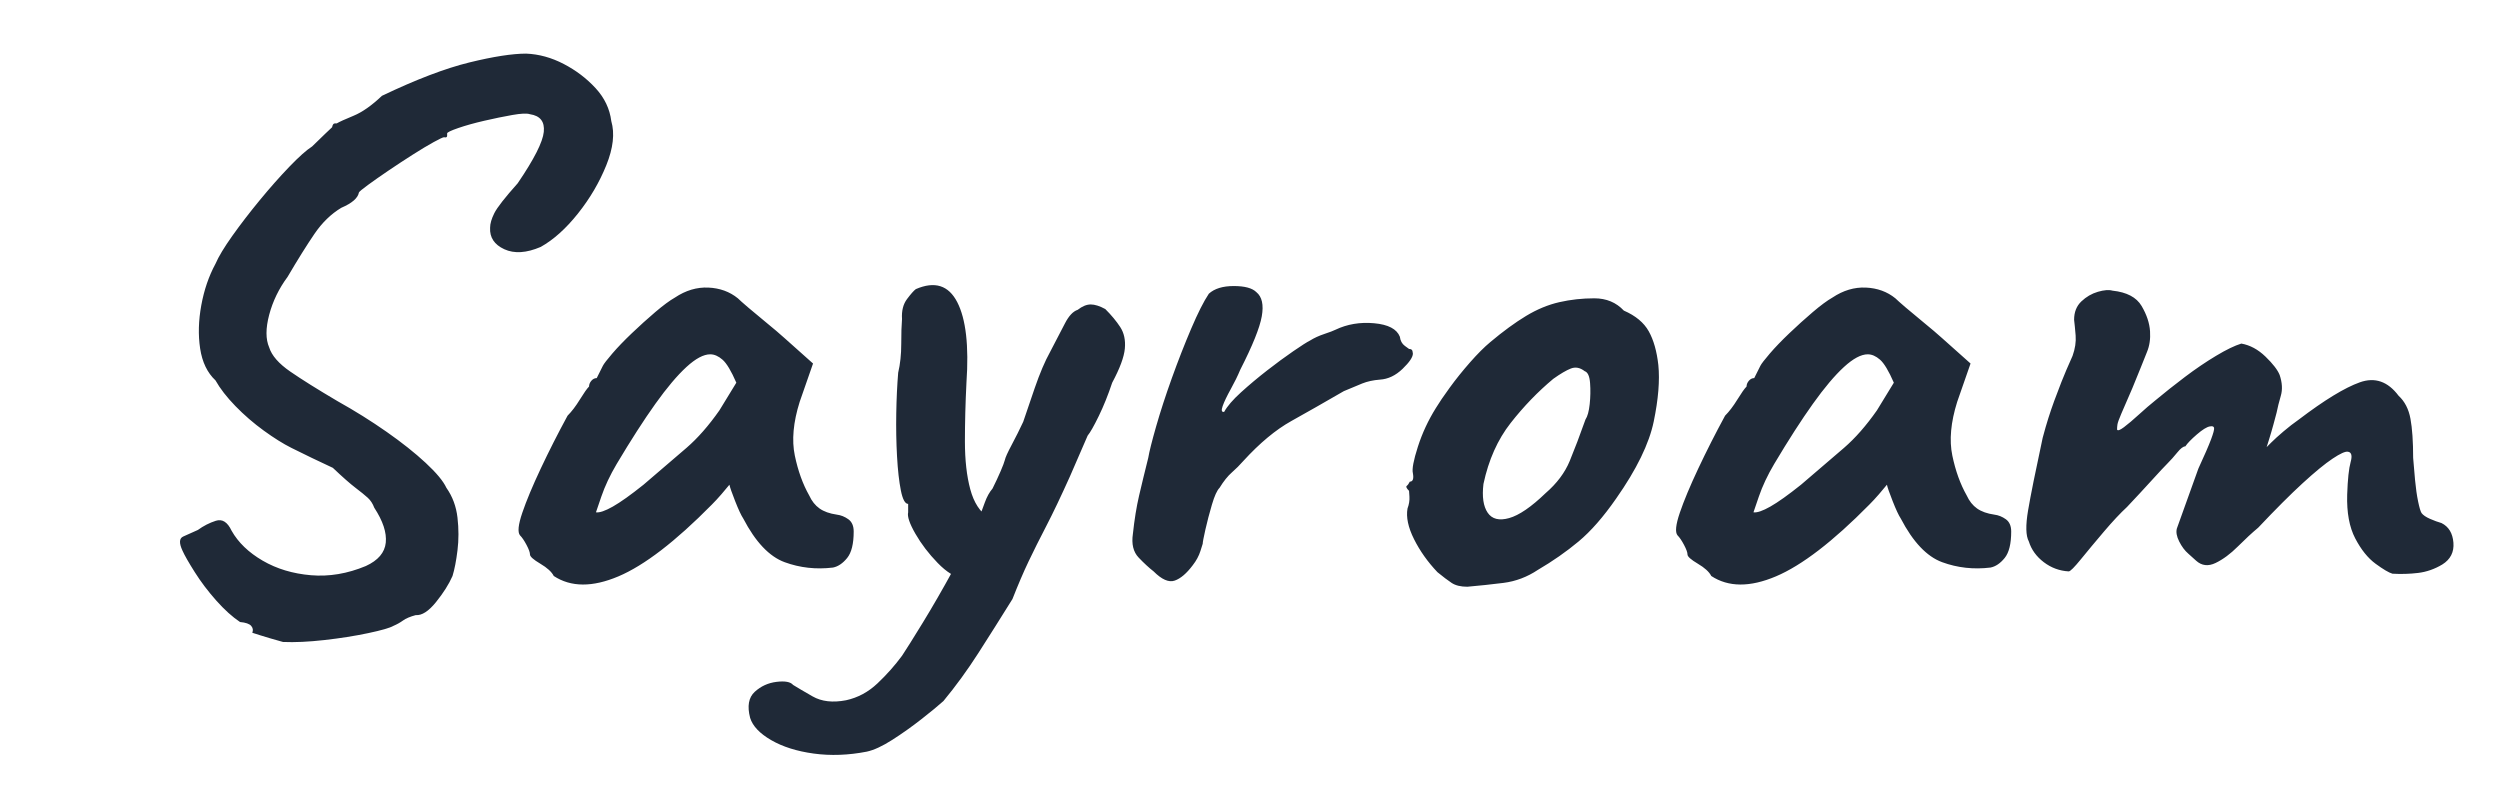
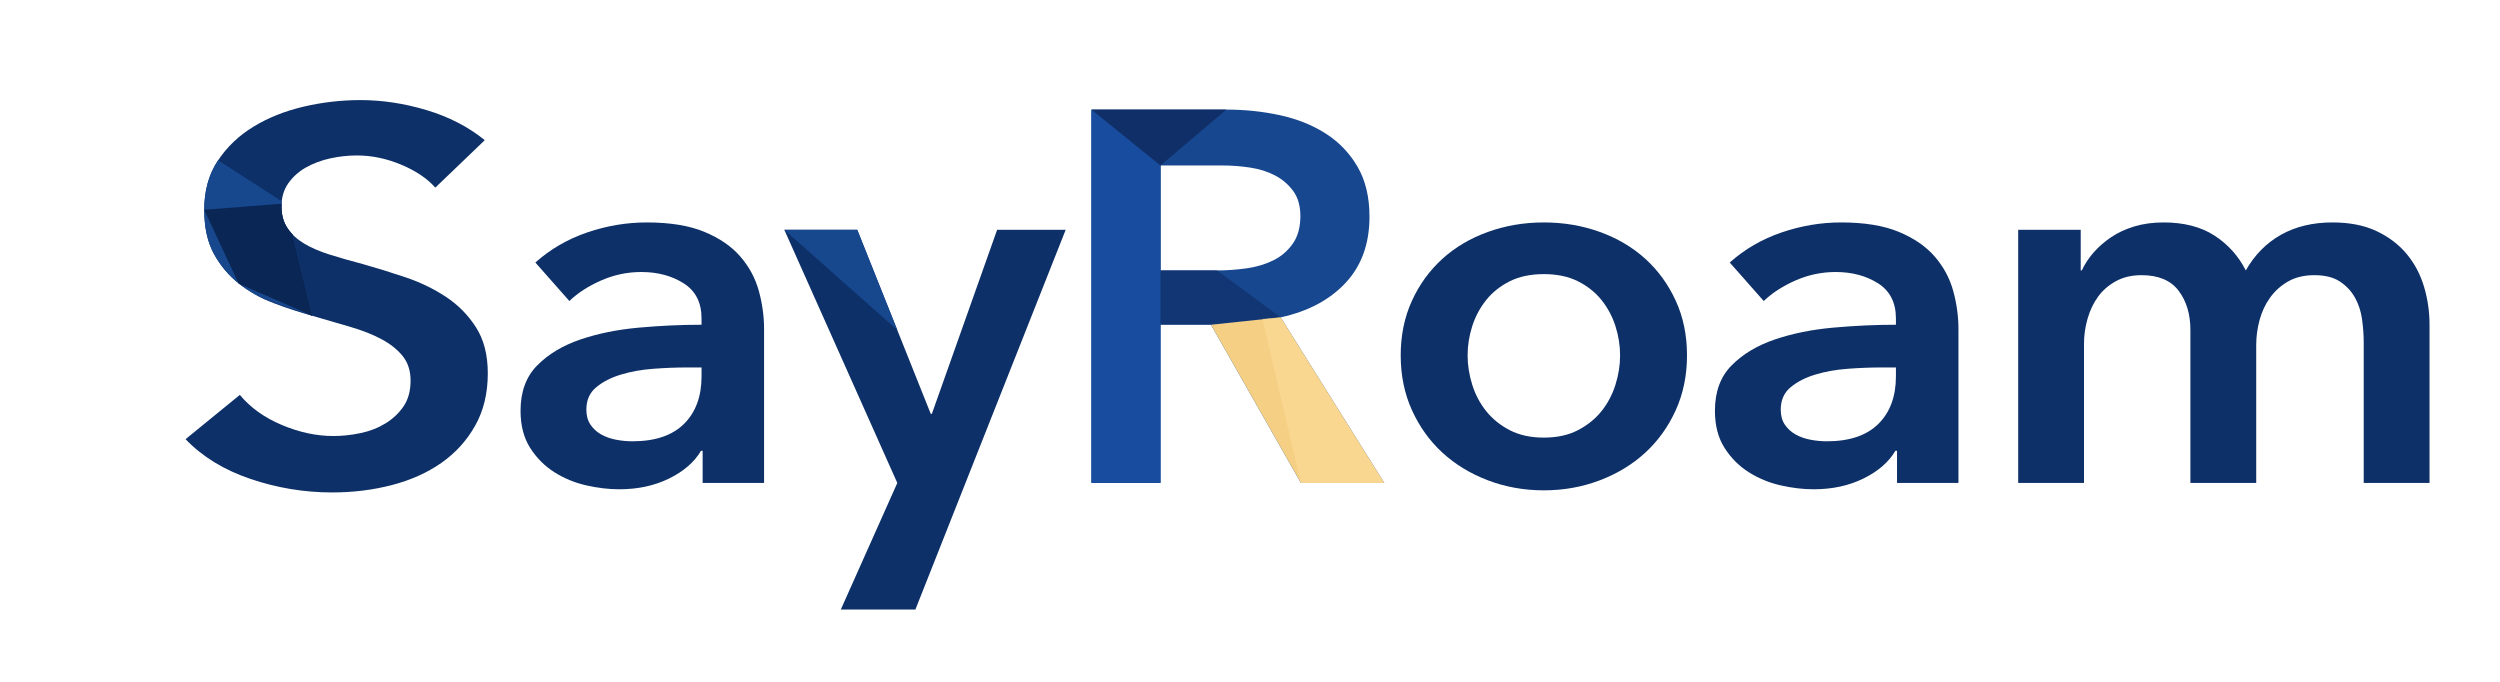
- <svg xmlns="http://www.w3.org/2000/svg" viewBox="72 0 190 60">
-   <path d="M266 -65Q248 -60 237.0 -56.5Q226 -53 226 -53Q228 -48 224.5 -44.0Q221 -40 210 -39Q195 -29 179.0 -11.0Q163 7 151.0 26.0Q139 45 135 54Q128 69 136.0 72.5Q144 76 155 81Q166 89 178.5 93.0Q191 97 199 80Q212 57 239.5 41.0Q267 25 302.5 22.0Q338 19 374 34Q398 45 400.0 64.5Q402 84 385 110Q382 118 376.5 123.0Q371 128 360.5 136.0Q350 144 331 162Q316 169 303.5 175.0Q291 181 277 188Q261 196 241.0 210.5Q221 225 204.0 242.5Q187 260 178 276Q162 291 158.0 317.5Q154 344 159.5 374.0Q165 404 178 428Q184 442 200.0 464.5Q216 487 235.8 511.039Q255.6 535.079 274.3 554.539Q293 574 304 581Q312 589 321.0 597.5Q330 606 330 606Q331 611 333.5 611.0Q336 611 336 611Q341 614 358.0 621.0Q375 628 395 647Q462 679 509.0 690.5Q556 702 583 702Q608 701 632.0 688.5Q656 676 673.5 657.0Q691 638 694 614Q701 590 687.5 556.5Q674 523 650.5 493.5Q627 464 602 450Q574 438 554.5 447.0Q535 456 536 475Q536 483 541.5 494.0Q547 505 572 533Q604 580 606.0 600.0Q608 620 588 623Q582 625 565.0 622.0Q548 619 528.5 614.5Q509 610 494.5 605.0Q480 600 480 598Q480 598 480.0 595.0Q480 592 476 593Q474 593 462.542 586.714Q451.083 580.429 435.042 570.214Q419 560 403.5 549.5Q388 539 376.883 530.857Q365.767 522.714 365 521Q363 510 342 501Q322 489 307.0 467.0Q292 445 272 411Q255 388 248.0 361.5Q241 335 248 319Q253 303 275.5 287.5Q298 272 337 249Q371 230 401.0 209.0Q431 188 452.0 168.5Q473 149 479 136Q491 119 493.5 97.0Q496 75 493.5 54.5Q491 34 487 21Q480 5 465.5 -13.0Q451 -31 439 -30Q428 -33 422.5 -37.0Q417 -41 410 -44Q403 -48 377.0 -53.5Q351 -59 320.0 -62.5Q289 -66 266 -65ZM619 21Q615 29 601.5 37.0Q588 45 588 49Q588 53 583.5 61.5Q579 70 575 74Q570 80 578.0 103.5Q586 127 602.0 161.0Q618 195 637 230Q645 238 653.0 251.0Q661 264 665 268Q665 272 668.0 275.5Q671 279 675 279L683 295Q685 299 695.309 311.0Q705.617 323.0 720.809 337.5Q736 352 751.375 365.091Q766.75 378.182 777 384Q798 398 820.5 397.0Q843 396 859 383Q862 380 872.5 371.0Q883 362 896.5 351.0Q910 340 920 331L957 298L939.581 248.0Q927 208 933.25 178.0Q939.5 148.0 952 126Q957 115 965.5 109.0Q974 103 988 101Q996 100 1003.0 95.0Q1010 90 1010 79Q1010 55 1001.5 44.5Q993 34 983 32Q950 28 920.0 39.0Q890 50 866 96Q862 102 855.5 118.5Q849 135 848 140Q844 135 837.5 127.5Q831 120 825 114Q754 42 703.252 20.5Q652.504 -1.0 619 21ZM674 104Q681 103 696.0 111.5Q711 120 736 140Q770 169 792.0 188.0Q814 207 835 237L857 273Q847 296 839.0 303.0Q831 310 823 310Q810 310 792.0 293.5Q774 277 751.5 245.5Q729 214 701 167Q688 145 681.0 124.5Q674 104 674 104ZM1027 -208Q991 -215 958.0 -210.5Q925 -206 902.5 -193.0Q880 -180 875 -164Q869 -141 881.0 -130.0Q893 -119 909.5 -117.0Q926 -115 931 -121Q939 -126 956.5 -136.0Q974 -146 1000 -141Q1023 -136 1041.0 -119.0Q1059 -102 1073 -83Q1081 -71 1100.0 -40.0Q1119 -9 1139.5 28.5Q1160 66 1174 98Q1177 106 1181.0 117.0Q1185 128 1191 135Q1197 147 1201.5 157.5Q1206 168 1207 172Q1208 177 1216.0 192.0Q1224 207 1231 222Q1236 237 1246.0 266.0Q1256 295 1266 313Q1278 336 1285.5 350.5Q1293 365 1302 368Q1311 375 1319.0 375.0Q1327 375 1338 369Q1350 357 1357.5 345.5Q1365 334 1363.5 317.5Q1362 301 1347 273Q1339 249 1329.5 229.5Q1320 210 1315 204Q1310 192 1303.5 177.5Q1297 163 1292 151Q1274 111 1261.0 86.0Q1248 61 1238.0 40.0Q1228 19 1217 -9Q1194 -46 1172.5 -79.5Q1151 -113 1127 -142Q1117 -151 1098.5 -165.5Q1080 -180 1060.5 -192.5Q1041 -205 1027 -208ZM1152 18Q1137 20 1119.5 38.0Q1102 56 1090.5 76.0Q1079 96 1081 104Q1081 109 1081.0 112.0Q1081 115 1081 115Q1075 115 1071.5 132.5Q1068 150 1066.5 177.0Q1065 204 1065.5 233.0Q1066 262 1068 286Q1072 303 1072.0 323.5Q1072 344 1073 356Q1072 372 1079.5 382.0Q1087 392 1091 395Q1128 411 1145.0 378.0Q1162 345 1157 273Q1155 233 1155.0 196.5Q1155 160 1162.0 134.0Q1169 108 1186 97Q1193 93 1191.0 80.0Q1189 67 1182.0 52.5Q1175 38 1166.5 27.5Q1158 17 1152 18ZM1401 27Q1392 34 1381.5 45.0Q1371 56 1374 76Q1377 104 1382.0 125.5Q1387 147 1394 175Q1396 187 1404.287 216.0Q1412.574 245.0 1424.787 279.0Q1437 313 1450.0 343.5Q1463 374 1473 389Q1484 399 1505.5 399.0Q1527 399 1535 391Q1546 382 1542.0 359.5Q1538 337 1514 290Q1509 278 1501.5 264.5Q1494 251 1491.0 242.5Q1488 234 1493 235Q1499 246 1515.0 260.5Q1531 275 1549.0 289.0Q1567 303 1583.0 314.0Q1599 325 1605 328Q1613 333 1623.5 336.5Q1634 340 1638 342Q1661 353 1688.5 350.5Q1716 348 1722 333Q1723 325 1728.5 321.0Q1734 317 1734 317Q1738 317 1738.5 314.0Q1739 311 1739 311Q1739 304 1725.5 291.0Q1712 278 1696 277Q1683 276 1673.0 272.0Q1663 268 1649 262Q1611 240 1580.5 223.0Q1550 206 1518 171Q1511 163 1503.0 156.0Q1495 149 1487 136Q1482 131 1477.0 114.0Q1472 97 1468.5 81.5Q1465 66 1465 63Q1465 63 1462.0 53.5Q1459 44 1452 35Q1440 19 1428.5 15.0Q1417 11 1401 27ZM1810 7Q1797 7 1789.5 12.0Q1782 17 1771 26Q1752 46 1740.5 69.0Q1729 92 1732 109Q1735 117 1734.5 124.5Q1734 132 1734 132Q1729 137 1731.0 138.5Q1733 140 1735 144Q1741 144 1739 155Q1737 163 1745.5 189.5Q1754 216 1769 240Q1775 250 1787.0 266.5Q1799 283 1813.5 299.5Q1828 316 1840 326Q1865 347 1886.5 360.0Q1908 373 1930 378Q1952 383 1975.5 383.0Q1999 383 2014 367Q2037 357 2046.5 340.0Q2056 323 2059 296Q2062 266 2053.0 222.5Q2044 179 2004 122Q1979 86 1955.0 66.0Q1931 46 1902 29Q1881 15 1857.0 12.0Q1833 9 1810 7ZM1912 129Q1934 148 1943.5 171.0Q1953 194 1964 225Q1968 231 1969.5 245.0Q1971 259 1970.0 272.5Q1969 286 1963 288Q1954 295 1945.0 291.5Q1936 288 1922 278Q1892 253 1866.5 220.5Q1841 188 1831 141Q1828 116 1836.5 103.5Q1845 91 1864.5 96.5Q1884 102 1912 129ZM2128 21Q2124 29 2110.5 37.0Q2097 45 2097 49Q2097 53 2092.5 61.5Q2088 70 2084 74Q2079 80 2087.0 103.5Q2095 127 2111.0 161.0Q2127 195 2146 230Q2154 238 2162.0 251.0Q2170 264 2174 268Q2174 272 2177.0 275.5Q2180 279 2184 279L2192 295Q2194 299 2204.309 311.0Q2214.617 323.0 2229.809 337.5Q2245 352 2260.375 365.091Q2275.75 378.182 2286 384Q2307 398 2329.5 397.0Q2352 396 2368 383Q2371 380 2381.5 371.0Q2392 362 2405.5 351.0Q2419 340 2429 331L2466 298L2448.581 248.0Q2436 208 2442.25 178.0Q2448.5 148.0 2461 126Q2466 115 2474.5 109.0Q2483 103 2497 101Q2505 100 2512.0 95.0Q2519 90 2519 79Q2519 55 2510.5 44.5Q2502 34 2492 32Q2459 28 2429.0 39.0Q2399 50 2375 96Q2371 102 2364.5 118.5Q2358 135 2357 140Q2353 135 2346.5 127.5Q2340 120 2334 114Q2263 42 2212.252 20.5Q2161.504 -1.0 2128 21ZM2183 104Q2190 103 2205.0 111.5Q2220 120 2245 140Q2279 169 2301.0 188.0Q2323 207 2344 237L2366 273Q2356 296 2348.0 303.0Q2340 310 2332 310Q2319 310 2301.0 293.5Q2283 277 2260.5 245.5Q2238 214 2210 167Q2197 145 2190.0 124.5Q2183 104 2183 104ZM3016 24Q3009 26 2994.0 37.0Q2979 48 2967.5 70.0Q2956 92 2957 127Q2958 157 2961.5 169.5Q2965 182 2958 183Q2953 184 2938.0 174.0Q2923 164 2899.0 142.0Q2875 120 2841 84Q2829 74 2814.5 59.5Q2800 45 2785.5 38.0Q2771 31 2760 41L2750 50Q2743 56 2738.0 66.0Q2733 76 2735 83L2763 161Q2775 187 2779.5 199.0Q2784 211 2783.5 214.0Q2783 217 2778 216Q2772 215 2761.0 205.5Q2750 196 2746 190Q2742 190 2735.5 182.0Q2729 174 2723 168Q2717 162 2702.0 145.5Q2687 129 2670 111Q2657 99 2640.0 79.0Q2623 59 2610.0 43.0Q2597 27 2594 27Q2576 28 2561.5 39.0Q2547 50 2542 66Q2536 77 2541.0 106.5Q2546 136 2560 201Q2564 216 2567.5 227.0Q2571 238 2575.0 249.0Q2579 260 2584.5 274.0Q2590 288 2599 308Q2604 322 2603.0 334.5Q2602 347 2601 355Q2601 370 2610.5 379.0Q2620 388 2632.0 391.5Q2644 395 2651 393Q2679 390 2689.0 373.0Q2699 356 2700 340Q2701 325 2696.0 313.0Q2691 301 2688 293L2677 266Q2667 243 2662.5 232.5Q2658 222 2657.5 218.5Q2657 215 2657 212Q2658 209 2666.0 215.0Q2674 221 2685.5 231.5Q2697 242 2707 250Q2725 265 2745.5 280.5Q2766 296 2786.0 308.0Q2806 320 2819 324Q2836 321 2850.5 307.0Q2865 293 2869 283Q2874 268 2870.5 256.0Q2867 244 2865 234Q2864 230 2861.0 219.0Q2858 208 2855.0 198.5Q2852 189 2852 189Q2852 189 2858.0 195.0Q2864 201 2874.0 209.5Q2884 218 2894 225Q2944 263 2973.5 273.5Q3003 284 3024 256Q3036 245 3039.5 226.0Q3043 207 3043 175Q3044 162 3045.5 146.0Q3047 130 3049.5 118.0Q3052 106 3054 103Q3057 99 3065.0 95.5Q3073 92 3080 90Q3094 83 3095.5 64.5Q3097 46 3081 36Q3066 27 3049.5 25.0Q3033 23 3016 24Z" fill="#1f2937" transform="translate(78 45) scale(0.05829745 -0.05829745)" />
+ <svg xmlns="http://www.w3.org/2000/svg" viewBox="0 0 616 168">
+   <g transform="translate(42 119) scale(0.1486554 -0.1299435)">
+     <defs>
+       <clipPath id="sayroam-wordmark-0">
+         <path d="M439 560Q419 586 382.5 603.5Q346 621 309 621Q287 621 265.0 615.5Q243 610 225.0 598.5Q207 587 195.5 568.5Q184 550 184 524Q184 500 194.0 483.0Q204 466 221.5 454.0Q239 442 264.0 433.0Q289 424 319 415Q353 404 389.5 390.0Q426 376 456.5 353.0Q487 330 506.5 295.0Q526 260 526 208Q526 151 505.0 108.5Q484 66 449.0 38.0Q414 10 367.0 -4.0Q320 -18 268 -18Q199 -18 133.0 7.5Q67 33 25 83L115 167Q141 131 184.5 110.0Q228 89 270 89Q292 89 315.0 94.5Q338 100 356.5 113.0Q375 126 386.5 145.5Q398 165 398 194Q398 222 385.0 240.5Q372 259 350.0 272.5Q328 286 298.0 296.0Q268 306 235 317Q203 327 171.0 341.0Q139 355 113.5 378.0Q88 401 72.0 434.5Q56 468 56 518Q56 572 78.5 611.0Q101 650 137.5 675.5Q174 701 220.5 713.5Q267 726 315 726Q369 726 424.5 707.0Q480 688 521 650Z" />
+       </clipPath>
+     </defs>
+     <path d="M439 560Q419 586 382.5 603.5Q346 621 309 621Q287 621 265.0 615.5Q243 610 225.0 598.5Q207 587 195.5 568.5Q184 550 184 524Q184 500 194.0 483.0Q204 466 221.5 454.0Q239 442 264.0 433.0Q289 424 319 415Q353 404 389.5 390.0Q426 376 456.5 353.0Q487 330 506.5 295.0Q526 260 526 208Q526 151 505.0 108.5Q484 66 449.0 38.0Q414 10 367.0 -4.0Q320 -18 268 -18Q199 -18 133.0 7.5Q67 33 25 83L115 167Q141 131 184.5 110.0Q228 89 270 89Q292 89 315.0 94.5Q338 100 356.5 113.0Q375 126 386.5 145.5Q398 165 398 194Q398 222 385.0 240.5Q372 259 350.0 272.5Q328 286 298.0 296.0Q268 306 235 317Q203 327 171.0 341.0Q139 355 113.5 378.0Q88 401 72.0 434.5Q56 468 56 518Q56 572 78.5 611.0Q101 650 137.5 675.5Q174 701 220.5 713.5Q267 726 315 726Q369 726 424.5 707.0Q480 688 521 650Z" fill="#0d3068" />
+     <g clip-path="url(#sayroam-wordmark-0)">
+       <path d="M0 670 190 530 235 317 0 410Z" fill="#17488e" />
+       <path d="m56 518 134 12 45-213-122 61Z" fill="#0a2655" />
+     </g>
+   </g>
+   <g transform="translate(123.1282 119) scale(0.1351412 -0.1299435)">
+     <path d="M370 61H367Q349 29 309.0 8.5Q269 -12 218 -12Q189 -12 157.5 -4.5Q126 3 99.5 20.5Q73 38 55.5 66.5Q38 95 38 137Q38 191 68.5 223.0Q99 255 147.0 272.0Q195 289 253.5 294.5Q312 300 368 300V312Q368 357 335.5 378.5Q303 400 258 400Q220 400 185.0 384.0Q150 368 127 345L65 418Q106 456 159.5 475.0Q213 494 268 494Q332 494 373.5 476.0Q415 458 439.0 429.0Q463 400 472.5 364.0Q482 328 482 292V0H370ZM368 219H341Q312 219 280.0 216.5Q248 214 221.0 205.5Q194 197 176.0 181.5Q158 166 158 139Q158 122 165.5 110.5Q173 99 185.0 92.0Q197 85 212.0 82.0Q227 79 242 79Q304 79 336.0 112.0Q368 145 368 202Z" fill="#0d3068" />
+   </g>
+   <g transform="translate(193.2559 119) scale(0.1351412 -0.1299435)">
+     <defs>
+       <clipPath id="sayroam-wordmark-2">
+         <path d="M0 480H133L267 131H269L388 480H513L239-240H103L206 0Z" />
+       </clipPath>
+     </defs>
+     <path d="M0 480H133L267 131H269L388 480H513L239-240H103L206 0Z" fill="#0d3068" />
+     <path d="M0 480H133L206 290Z" fill="#17488e" />
+   </g>
+   <g transform="translate(258.3833 119) scale(0.1351412 -0.1299435)">
+     <defs>
+       <clipPath id="sayroam-wordmark-3">
+         <path d="M78 708H324Q374 708 421.0 697.5Q468 687 504.5 663.0Q541 639 563.0 600.0Q585 561 585 505Q585 428 541.5 379.5Q498 331 423 314L612 0H460L296 300H204V0H78ZM307 403Q334 403 361.0 407.0Q388 411 409.5 422.0Q431 433 445.0 453.5Q459 474 459 506Q459 535 446.0 553.5Q433 572 413.0 583.0Q393 594 367.5 598.0Q342 602 318 602H204V403Z" />
+       </clipPath>
+     </defs>
+     <path d="M78 708H324Q374 708 421.0 697.5Q468 687 504.5 663.0Q541 639 563.0 600.0Q585 561 585 505Q585 428 541.5 379.5Q498 331 423 314L612 0H460L296 300H204V0H78ZM307 403Q334 403 361.0 407.0Q388 411 409.5 422.0Q431 433 445.0 453.5Q459 474 459 506Q459 535 446.0 553.5Q433 572 413.0 583.0Q393 594 367.5 598.0Q342 602 318 602H204V403Z" fill="#16478f" />
+     <g clip-path="url(#sayroam-wordmark-3)">
+       <path d="M78 0h126v602L78 708Z" fill="#174c9e" />
+       <path d="M78 708h246L204 602Z" fill="#102f68" />
+       <path d="m204 602 103-199 116-89-127-14H204Z" fill="#102f68" opacity=".72" />
+       <path d="M296 300 460 0h152L423 314Z" fill="#f5cf83" />
+       <path d="M460 0h152L423 314l-33-3Z" fill="#ffdf9d" opacity=".55" />
+     </g>
+   </g>
+   <g transform="translate(339.1872 119) scale(0.1351412 -0.1299435)">
+     <path d="M44 242Q44 299 64.5 345.5Q85 392 120.0 425.0Q155 458 203.0 476.0Q251 494 305 494Q359 494 407.0 476.0Q455 458 490.0 425.0Q525 392 545.5 345.5Q566 299 566 242Q566 185 545.5 138.0Q525 91 490.0 57.5Q455 24 407.0 5.0Q359 -14 305 -14Q251 -14 203.0 5.0Q155 24 120.0 57.5Q85 91 64.5 138.0Q44 185 44 242ZM166 242Q166 214 174.5 186.0Q183 158 200.0 136.0Q217 114 243.0 100.0Q269 86 305 86Q341 86 367.0 100.0Q393 114 410.0 136.0Q427 158 435.5 186.0Q444 214 444 242Q444 270 435.5 297.5Q427 325 410.0 347.0Q393 369 367.0 382.5Q341 396 305 396Q269 396 243.0 382.5Q217 369 200.0 347.0Q183 325 174.5 297.5Q166 270 166 242Z" fill="#0d3068" />
+   </g>
+   <g transform="translate(417.4233 119) scale(0.1351412 -0.1299435)">
+     <path d="M370 61H367Q349 29 309.0 8.5Q269 -12 218 -12Q189 -12 157.5 -4.5Q126 3 99.5 20.5Q73 38 55.5 66.5Q38 95 38 137Q38 191 68.5 223.0Q99 255 147.0 272.0Q195 289 253.5 294.5Q312 300 368 300V312Q368 357 335.5 378.5Q303 400 258 400Q220 400 185.0 384.0Q150 368 127 345L65 418Q106 456 159.5 475.0Q213 494 268 494Q332 494 373.5 476.0Q415 458 439.0 429.0Q463 400 472.5 364.0Q482 328 482 292V0H370ZM368 219H341Q312 219 280.0 216.5Q248 214 221.0 205.5Q194 197 176.0 181.5Q158 166 158 139Q158 122 165.5 110.5Q173 99 185.0 92.0Q197 85 212.0 82.0Q227 79 242 79Q304 79 336.0 112.0Q368 145 368 202Z" fill="#0d3068" />
+   </g>
+   <g transform="translate(487.551 119) scale(0.1351412 -0.1299435)">
+     <path d="M645 494Q692 494 725.5 477.5Q759 461 780.5 434.0Q802 407 812.0 372.0Q822 337 822 300V0H702V266Q702 287 699.0 310.0Q696 333 686.0 351.5Q676 370 658.5 382.0Q641 394 612 394Q584 394 564.0 382.0Q544 370 531.0 351.0Q518 332 512.0 308.5Q506 285 506 262V0H386V290Q386 335 364.5 364.5Q343 394 297 394Q270 394 250.0 382.5Q230 371 217.5 353.0Q205 335 198.5 311.5Q192 288 192 264V0H72V480H186V403H188Q196 421 209.5 437.0Q223 453 241.5 466.0Q260 479 284.0 486.5Q308 494 337 494Q393 494 430.0 469.0Q467 444 487 403Q511 447 551.0 470.5Q591 494 645 494Z" fill="#0d3068" />
+   </g>
</svg>
